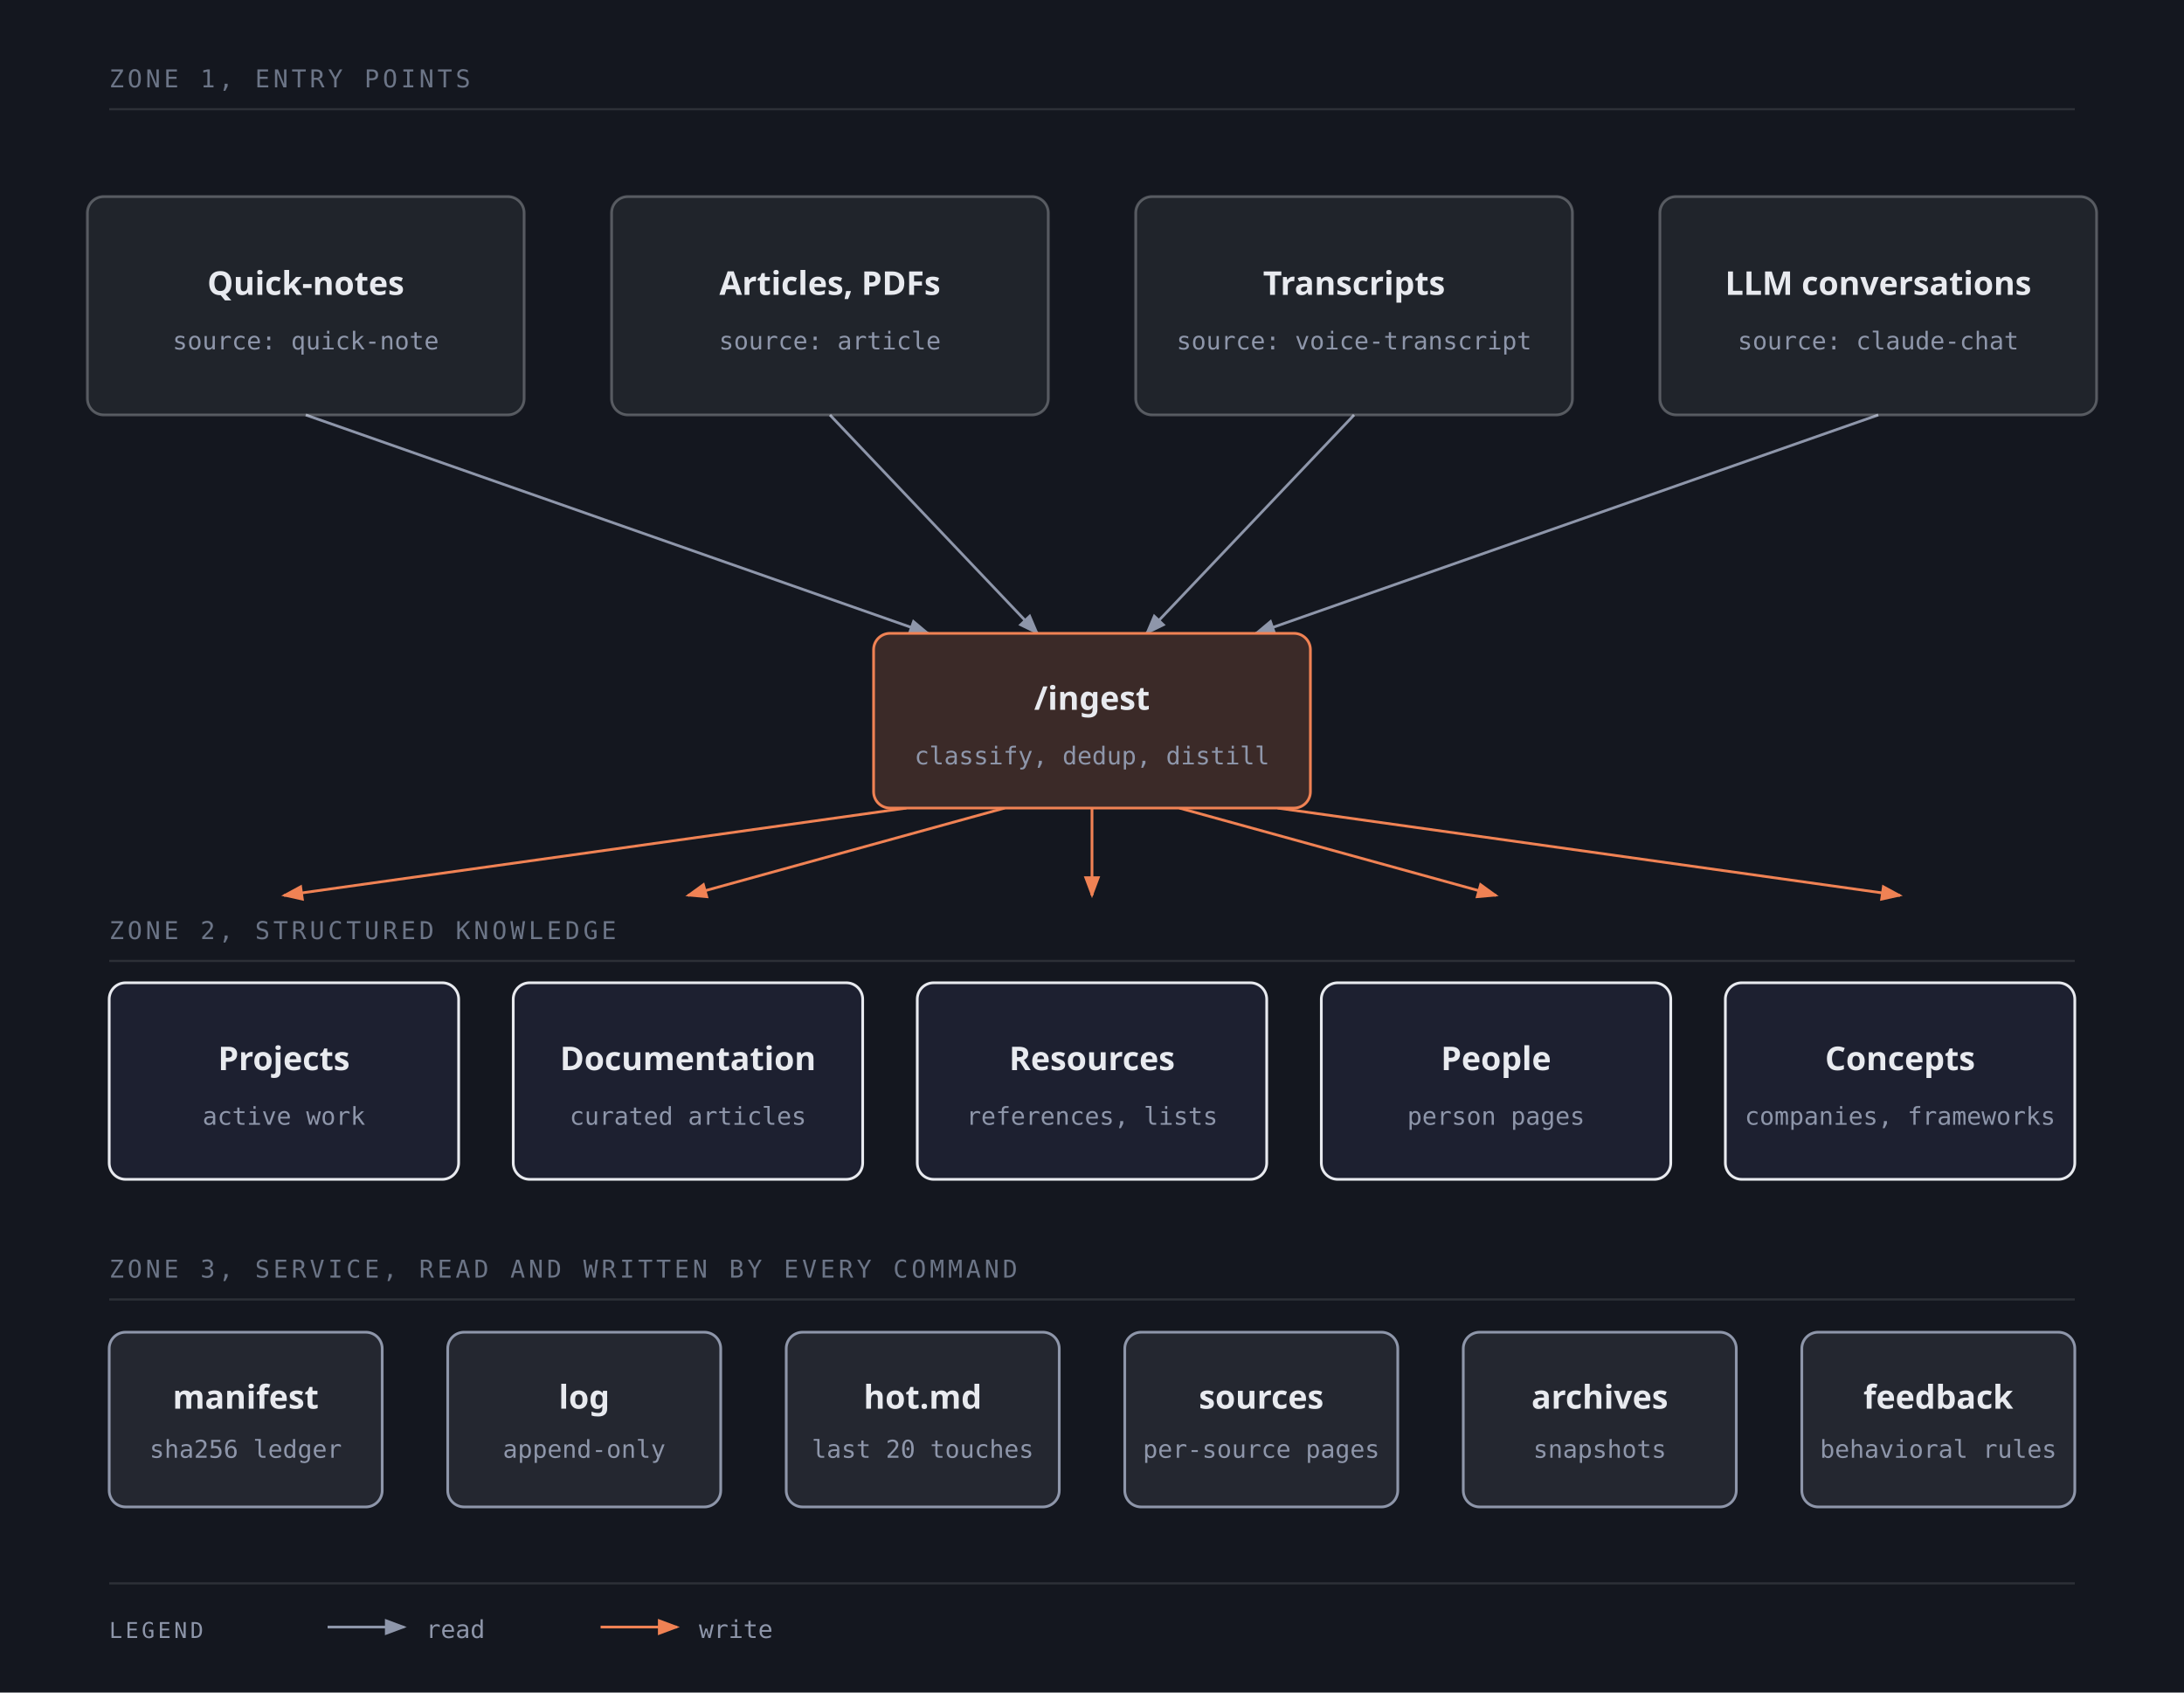
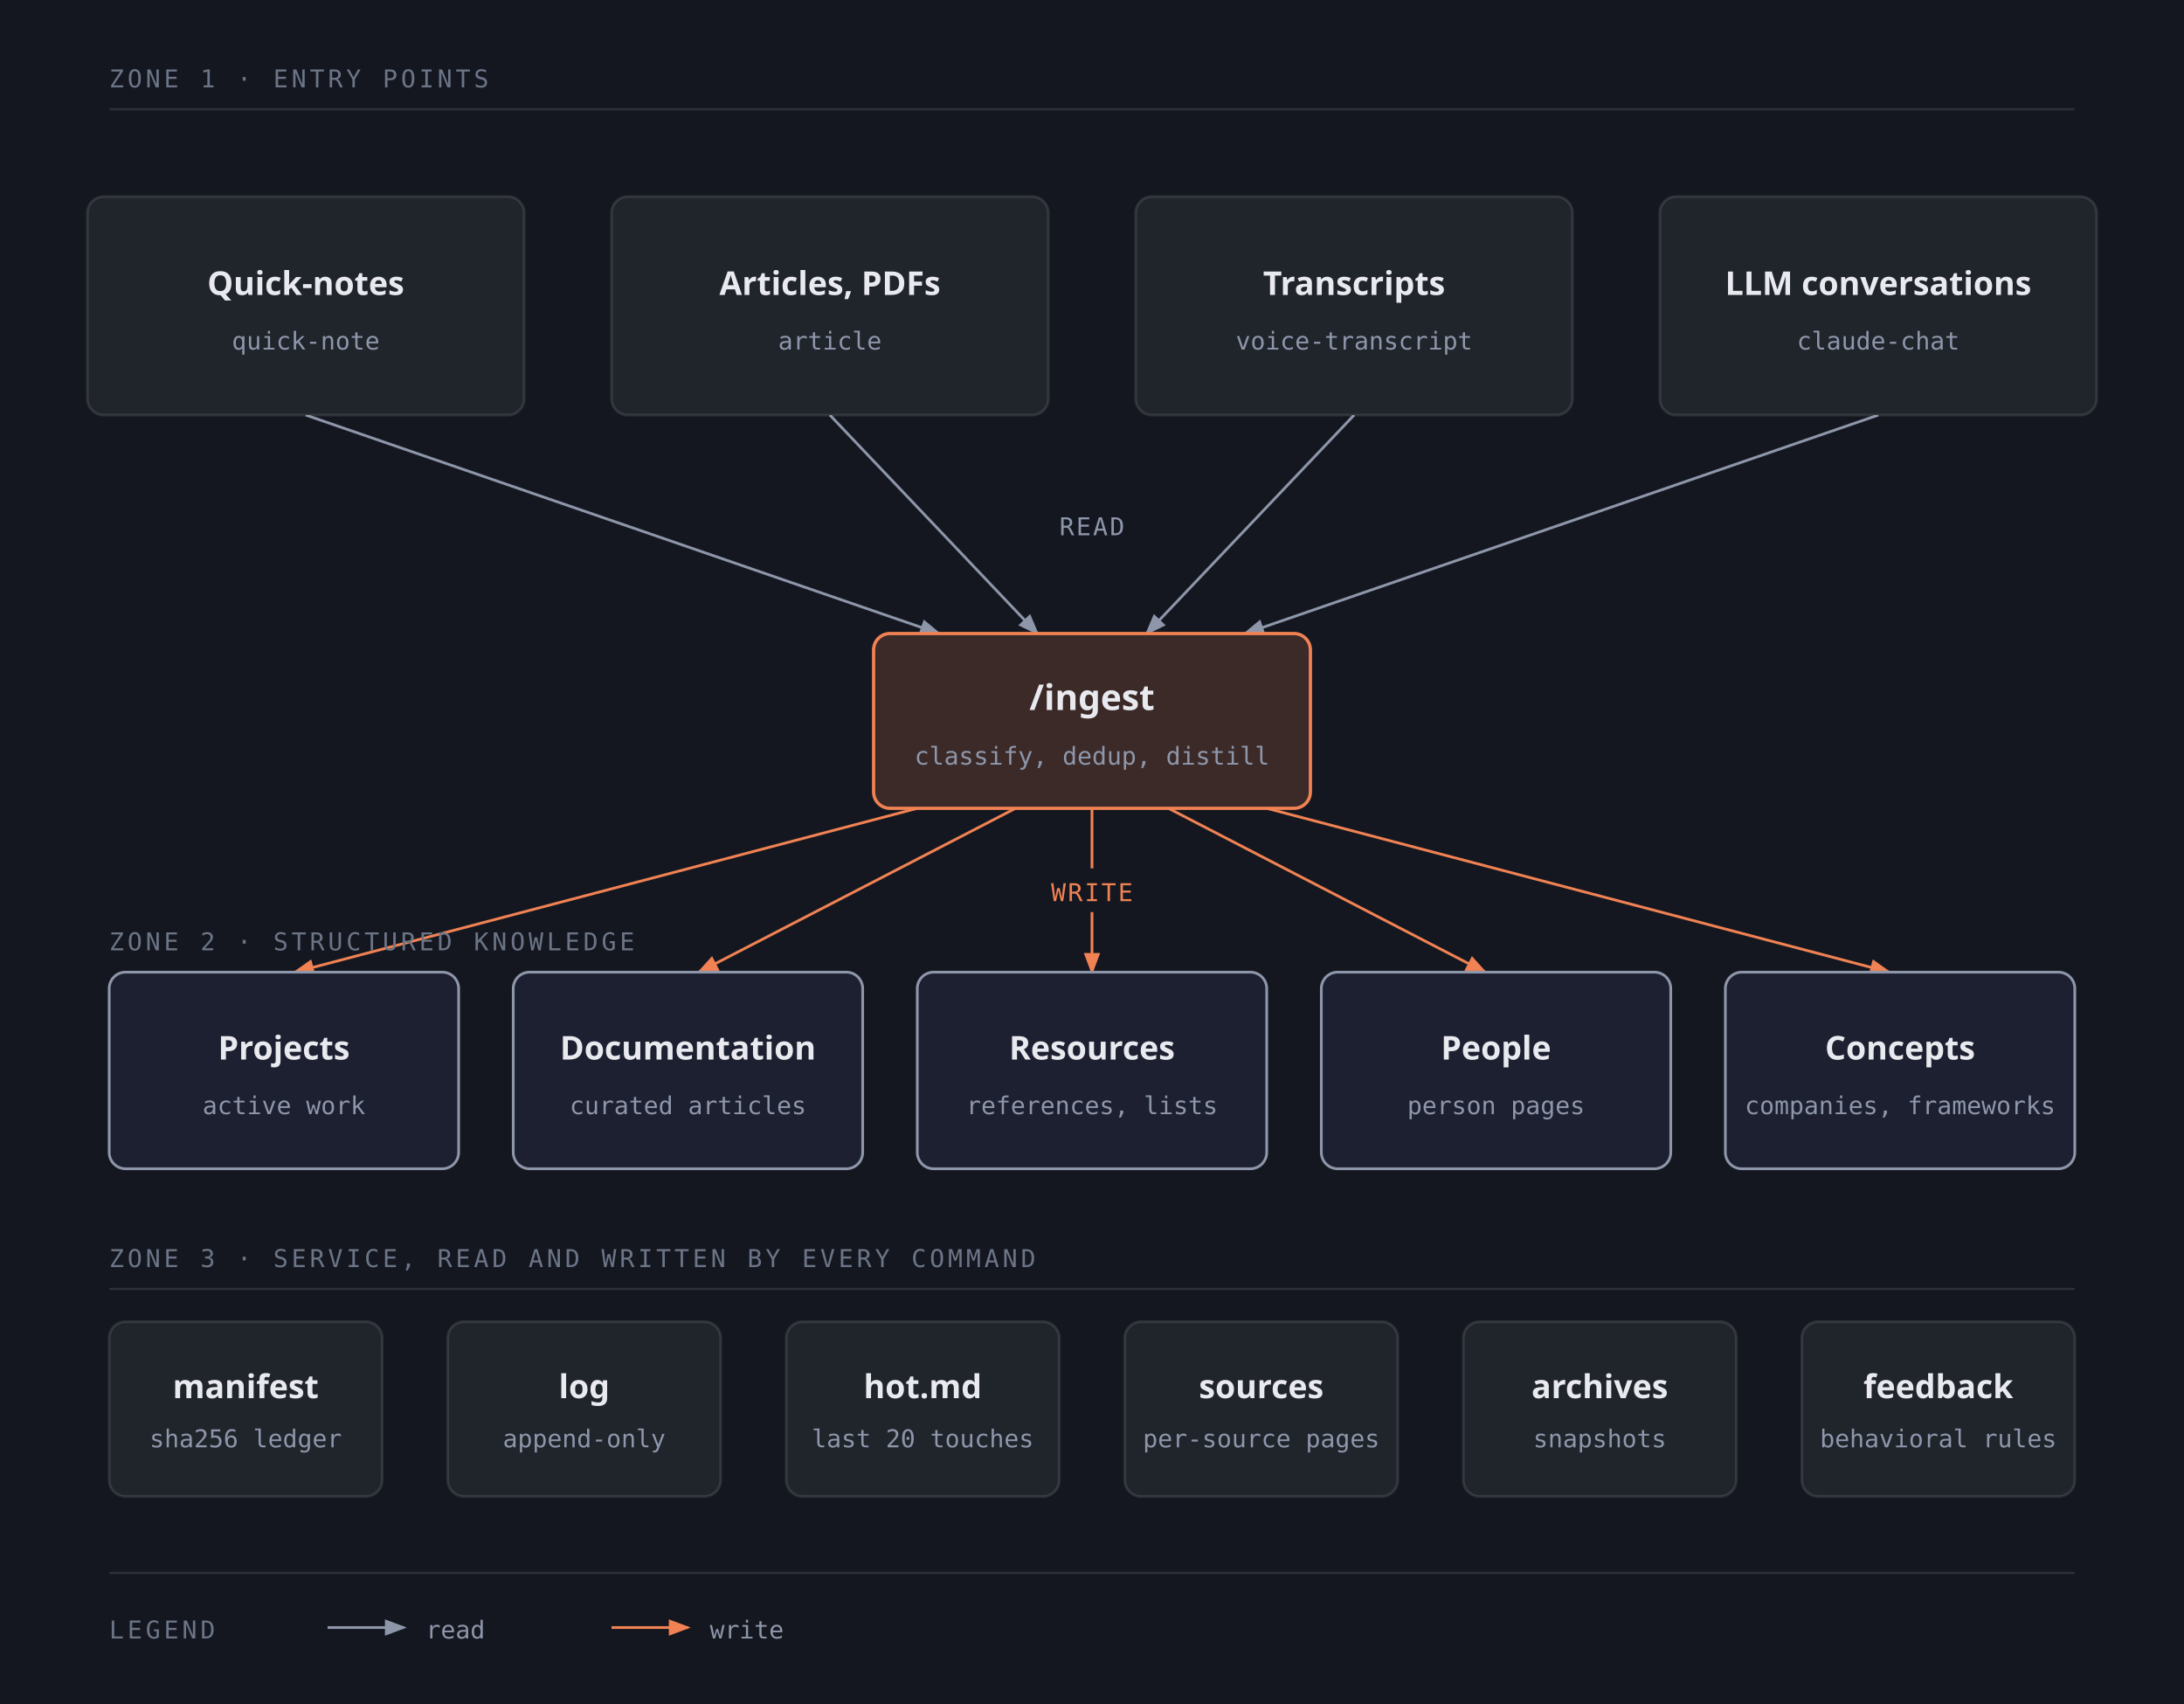
- <svg xmlns="http://www.w3.org/2000/svg" viewBox="0 0 800 620">
+ <svg xmlns="http://www.w3.org/2000/svg" viewBox="0 0 800 624">
+   <rect width="100%" height="100%" fill="#14171f" />
  <defs>
    <marker id="arrow" markerWidth="8" markerHeight="6" refX="7" refY="3" orient="auto">
      <polygon points="0 0, 8 3, 0 6" fill="#8e96aa" />
    </marker>
    <marker id="arrow-accent" markerWidth="8" markerHeight="6" refX="7" refY="3" orient="auto">
      <polygon points="0 0, 8 3, 0 6" fill="#f08254" />
    </marker>
  </defs>
-   <rect width="100%" height="100%" fill="#14171f" />
-   <text x="40" y="32" fill="#6c7587" font-size="9" font-family="'Geist Mono', monospace" letter-spacing="0.14em">ZONE 1, ENTRY POINTS</text>
-   <line x1="40" y1="40" x2="760" y2="40" stroke="rgba(232,234,239,0.12)" stroke-width="0.8" />
-   <path d="M 112 152 L 340 232" stroke="#8e96aa" stroke-width="1" fill="none" marker-end="url(#arrow)" />
+   <path d="M 112 152 L 344 232" stroke="#8e96aa" stroke-width="1" fill="none" marker-end="url(#arrow)" />
  <path d="M 304 152 L 380 232" stroke="#8e96aa" stroke-width="1" fill="none" marker-end="url(#arrow)" />
  <path d="M 496 152 L 420 232" stroke="#8e96aa" stroke-width="1" fill="none" marker-end="url(#arrow)" />
-   <path d="M 688 152 L 460 232" stroke="#8e96aa" stroke-width="1" fill="none" marker-end="url(#arrow)" />
-   <path d="M 332 296 L 104 328" stroke="#f08254" stroke-width="1" fill="none" marker-end="url(#arrow-accent)" />
-   <path d="M 368 296 L 252 328" stroke="#f08254" stroke-width="1" fill="none" marker-end="url(#arrow-accent)" />
-   <path d="M 400 296 L 400 328" stroke="#f08254" stroke-width="1" fill="none" marker-end="url(#arrow-accent)" />
-   <path d="M 432 296 L 548 328" stroke="#f08254" stroke-width="1" fill="none" marker-end="url(#arrow-accent)" />
-   <path d="M 468 296 L 696 328" stroke="#f08254" stroke-width="1" fill="none" marker-end="url(#arrow-accent)" />
-   <rect x="32" y="72" width="160" height="80" rx="6" fill="rgba(232,234,239,0.06)" stroke="rgba(232,234,239,0.30)" />
+   <path d="M 688 152 L 456 232" stroke="#8e96aa" stroke-width="1" fill="none" marker-end="url(#arrow)" />
+   <path d="M 336 296 L 108 356" stroke="#f08254" stroke-width="1" fill="none" marker-end="url(#arrow-accent)" />
+   <path d="M 372 296 L 256 356" stroke="#f08254" stroke-width="1" fill="none" marker-end="url(#arrow-accent)" />
+   <path d="M 400 296 L 400 356" stroke="#f08254" stroke-width="1" fill="none" marker-end="url(#arrow-accent)" />
+   <path d="M 428 296 L 544 356" stroke="#f08254" stroke-width="1" fill="none" marker-end="url(#arrow-accent)" />
+   <path d="M 464 296 L 692 356" stroke="#f08254" stroke-width="1" fill="none" marker-end="url(#arrow-accent)" />
+   <text x="40" y="32" fill="#6c7587" font-size="9" font-family="'Geist Mono', monospace" letter-spacing="0.14em">ZONE 1 · ENTRY POINTS</text>
+   <line x1="40" y1="40" x2="760" y2="40" stroke="rgba(232,234,239,0.12)" stroke-width="0.8" />
+   <rect x="32" y="72" width="160" height="80" rx="6" fill="#14171f" />
+   <rect x="32" y="72" width="160" height="80" rx="6" fill="rgba(232,234,239,0.06)" stroke="rgba(232,234,239,0.12)" />
  <text x="112" y="108" fill="#e8eaef" font-size="12" font-weight="600" font-family="'Geist', sans-serif" text-anchor="middle">Quick-notes</text>
-   <text x="112" y="128" fill="#8e96aa" font-size="9" font-family="'Geist Mono', monospace" text-anchor="middle">source: quick-note</text>
-   <rect x="224" y="72" width="160" height="80" rx="6" fill="rgba(232,234,239,0.06)" stroke="rgba(232,234,239,0.30)" />
+   <text x="112" y="128" fill="#8e96aa" font-size="9" font-family="'Geist Mono', monospace" text-anchor="middle">quick-note</text>
+   <rect x="224" y="72" width="160" height="80" rx="6" fill="#14171f" />
+   <rect x="224" y="72" width="160" height="80" rx="6" fill="rgba(232,234,239,0.06)" stroke="rgba(232,234,239,0.12)" />
  <text x="304" y="108" fill="#e8eaef" font-size="12" font-weight="600" font-family="'Geist', sans-serif" text-anchor="middle">Articles, PDFs</text>
-   <text x="304" y="128" fill="#8e96aa" font-size="9" font-family="'Geist Mono', monospace" text-anchor="middle">source: article</text>
-   <rect x="416" y="72" width="160" height="80" rx="6" fill="rgba(232,234,239,0.06)" stroke="rgba(232,234,239,0.30)" />
+   <text x="304" y="128" fill="#8e96aa" font-size="9" font-family="'Geist Mono', monospace" text-anchor="middle">article</text>
+   <rect x="416" y="72" width="160" height="80" rx="6" fill="#14171f" />
+   <rect x="416" y="72" width="160" height="80" rx="6" fill="rgba(232,234,239,0.06)" stroke="rgba(232,234,239,0.12)" />
  <text x="496" y="108" fill="#e8eaef" font-size="12" font-weight="600" font-family="'Geist', sans-serif" text-anchor="middle">Transcripts</text>
-   <text x="496" y="128" fill="#8e96aa" font-size="9" font-family="'Geist Mono', monospace" text-anchor="middle">source: voice-transcript</text>
-   <rect x="608" y="72" width="160" height="80" rx="6" fill="rgba(232,234,239,0.06)" stroke="rgba(232,234,239,0.30)" />
+   <text x="496" y="128" fill="#8e96aa" font-size="9" font-family="'Geist Mono', monospace" text-anchor="middle">voice-transcript</text>
+   <rect x="608" y="72" width="160" height="80" rx="6" fill="#14171f" />
+   <rect x="608" y="72" width="160" height="80" rx="6" fill="rgba(232,234,239,0.06)" stroke="rgba(232,234,239,0.12)" />
  <text x="688" y="108" fill="#e8eaef" font-size="12" font-weight="600" font-family="'Geist', sans-serif" text-anchor="middle">LLM conversations</text>
-   <text x="688" y="128" fill="#8e96aa" font-size="9" font-family="'Geist Mono', monospace" text-anchor="middle">source: claude-chat</text>
+   <text x="688" y="128" fill="#8e96aa" font-size="9" font-family="'Geist Mono', monospace" text-anchor="middle">claude-chat</text>
+   <rect x="372" y="184" width="56" height="16" fill="#14171f" />
+   <text x="400" y="196" fill="#8e96aa" font-size="9" font-family="'Geist Mono', monospace" text-anchor="middle" letter-spacing="0.08em">READ</text>
  <rect x="320" y="232" width="160" height="64" rx="6" fill="#14171f" />
-   <rect x="320" y="232" width="160" height="64" rx="6" fill="rgba(240,130,84,0.18)" stroke="#f08254" />
-   <text x="400" y="260" fill="#e8eaef" font-size="12" font-weight="600" font-family="'Geist', sans-serif" text-anchor="middle">/ingest</text>
+   <rect x="320" y="232" width="160" height="64" rx="6" fill="rgba(240,130,84,0.18)" stroke="#f08254" stroke-width="1.2" />
+   <text x="400" y="260" fill="#e8eaef" font-size="13" font-weight="600" font-family="'Geist', sans-serif" text-anchor="middle">/ingest</text>
  <text x="400" y="280" fill="#8e96aa" font-size="9" font-family="'Geist Mono', monospace" text-anchor="middle">classify, dedup, distill</text>
-   <text x="40" y="344" fill="#6c7587" font-size="9" font-family="'Geist Mono', monospace" letter-spacing="0.14em">ZONE 2, STRUCTURED KNOWLEDGE</text>
-   <line x1="40" y1="352" x2="760" y2="352" stroke="rgba(232,234,239,0.12)" stroke-width="0.8" />
-   <rect x="40" y="360" width="128" height="72" rx="6" fill="#1d2030" stroke="#e8eaef" />
-   <text x="104" y="392" fill="#e8eaef" font-size="12" font-weight="600" font-family="'Geist', sans-serif" text-anchor="middle">Projects</text>
-   <text x="104" y="412" fill="#8e96aa" font-size="9" font-family="'Geist Mono', monospace" text-anchor="middle">active work</text>
-   <rect x="188" y="360" width="128" height="72" rx="6" fill="#1d2030" stroke="#e8eaef" />
-   <text x="252" y="392" fill="#e8eaef" font-size="12" font-weight="600" font-family="'Geist', sans-serif" text-anchor="middle">Documentation</text>
-   <text x="252" y="412" fill="#8e96aa" font-size="9" font-family="'Geist Mono', monospace" text-anchor="middle">curated articles</text>
-   <rect x="336" y="360" width="128" height="72" rx="6" fill="#1d2030" stroke="#e8eaef" />
-   <text x="400" y="392" fill="#e8eaef" font-size="12" font-weight="600" font-family="'Geist', sans-serif" text-anchor="middle">Resources</text>
-   <text x="400" y="412" fill="#8e96aa" font-size="9" font-family="'Geist Mono', monospace" text-anchor="middle">references, lists</text>
-   <rect x="484" y="360" width="128" height="72" rx="6" fill="#1d2030" stroke="#e8eaef" />
-   <text x="548" y="392" fill="#e8eaef" font-size="12" font-weight="600" font-family="'Geist', sans-serif" text-anchor="middle">People</text>
-   <text x="548" y="412" fill="#8e96aa" font-size="9" font-family="'Geist Mono', monospace" text-anchor="middle">person pages</text>
-   <rect x="632" y="360" width="128" height="72" rx="6" fill="#1d2030" stroke="#e8eaef" />
-   <text x="696" y="392" fill="#e8eaef" font-size="12" font-weight="600" font-family="'Geist', sans-serif" text-anchor="middle">Concepts</text>
-   <text x="696" y="412" fill="#8e96aa" font-size="9" font-family="'Geist Mono', monospace" text-anchor="middle">companies, frameworks</text>
-   <text x="40" y="468" fill="#6c7587" font-size="9" font-family="'Geist Mono', monospace" letter-spacing="0.14em">ZONE 3, SERVICE, READ AND WRITTEN BY EVERY COMMAND</text>
-   <line x1="40" y1="476" x2="760" y2="476" stroke="rgba(232,234,239,0.12)" stroke-width="0.8" />
-   <rect x="40" y="488" width="100" height="64" rx="6" fill="rgba(232,234,239,0.08)" stroke="#8e96aa" />
-   <text x="90" y="516" fill="#e8eaef" font-size="12" font-weight="600" font-family="'Geist', sans-serif" text-anchor="middle">manifest</text>
-   <text x="90" y="534" fill="#8e96aa" font-size="9" font-family="'Geist Mono', monospace" text-anchor="middle">sha256 ledger</text>
-   <rect x="164" y="488" width="100" height="64" rx="6" fill="rgba(232,234,239,0.08)" stroke="#8e96aa" />
-   <text x="214" y="516" fill="#e8eaef" font-size="12" font-weight="600" font-family="'Geist', sans-serif" text-anchor="middle">log</text>
-   <text x="214" y="534" fill="#8e96aa" font-size="9" font-family="'Geist Mono', monospace" text-anchor="middle">append-only</text>
-   <rect x="288" y="488" width="100" height="64" rx="6" fill="rgba(232,234,239,0.08)" stroke="#8e96aa" />
-   <text x="338" y="516" fill="#e8eaef" font-size="12" font-weight="600" font-family="'Geist', sans-serif" text-anchor="middle">hot.md</text>
-   <text x="338" y="534" fill="#8e96aa" font-size="9" font-family="'Geist Mono', monospace" text-anchor="middle">last 20 touches</text>
-   <rect x="412" y="488" width="100" height="64" rx="6" fill="rgba(232,234,239,0.08)" stroke="#8e96aa" />
-   <text x="462" y="516" fill="#e8eaef" font-size="12" font-weight="600" font-family="'Geist', sans-serif" text-anchor="middle">sources</text>
-   <text x="462" y="534" fill="#8e96aa" font-size="9" font-family="'Geist Mono', monospace" text-anchor="middle">per-source pages</text>
-   <rect x="536" y="488" width="100" height="64" rx="6" fill="rgba(232,234,239,0.08)" stroke="#8e96aa" />
-   <text x="586" y="516" fill="#e8eaef" font-size="12" font-weight="600" font-family="'Geist', sans-serif" text-anchor="middle">archives</text>
-   <text x="586" y="534" fill="#8e96aa" font-size="9" font-family="'Geist Mono', monospace" text-anchor="middle">snapshots</text>
-   <rect x="660" y="488" width="100" height="64" rx="6" fill="rgba(232,234,239,0.08)" stroke="#8e96aa" />
-   <text x="710" y="516" fill="#e8eaef" font-size="12" font-weight="600" font-family="'Geist', sans-serif" text-anchor="middle">feedback</text>
-   <text x="710" y="534" fill="#8e96aa" font-size="9" font-family="'Geist Mono', monospace" text-anchor="middle">behavioral rules</text>
-   <line x1="40" y1="580" x2="760" y2="580" stroke="rgba(232,234,239,0.12)" stroke-width="0.8" />
-   <text x="40" y="600" fill="#8e96aa" font-size="8" font-family="'Geist Mono', monospace" letter-spacing="0.14em">LEGEND</text>
+   <rect x="372" y="318" width="56" height="16" fill="#14171f" />
+   <text x="400" y="330" fill="#f08254" font-size="9" font-family="'Geist Mono', monospace" text-anchor="middle" letter-spacing="0.08em">WRITE</text>
+   <text x="40" y="348" fill="#6c7587" font-size="9" font-family="'Geist Mono', monospace" letter-spacing="0.14em">ZONE 2 · STRUCTURED KNOWLEDGE</text>
+   <rect x="40" y="356" width="128" height="72" rx="6" fill="#1d2030" stroke="#8e96aa" />
+   <text x="104" y="388" fill="#e8eaef" font-size="12" font-weight="600" font-family="'Geist', sans-serif" text-anchor="middle">Projects</text>
+   <text x="104" y="408" fill="#8e96aa" font-size="9" font-family="'Geist Mono', monospace" text-anchor="middle">active work</text>
+   <rect x="188" y="356" width="128" height="72" rx="6" fill="#1d2030" stroke="#8e96aa" />
+   <text x="252" y="388" fill="#e8eaef" font-size="12" font-weight="600" font-family="'Geist', sans-serif" text-anchor="middle">Documentation</text>
+   <text x="252" y="408" fill="#8e96aa" font-size="9" font-family="'Geist Mono', monospace" text-anchor="middle">curated articles</text>
+   <rect x="336" y="356" width="128" height="72" rx="6" fill="#1d2030" stroke="#8e96aa" />
+   <text x="400" y="388" fill="#e8eaef" font-size="12" font-weight="600" font-family="'Geist', sans-serif" text-anchor="middle">Resources</text>
+   <text x="400" y="408" fill="#8e96aa" font-size="9" font-family="'Geist Mono', monospace" text-anchor="middle">references, lists</text>
+   <rect x="484" y="356" width="128" height="72" rx="6" fill="#1d2030" stroke="#8e96aa" />
+   <text x="548" y="388" fill="#e8eaef" font-size="12" font-weight="600" font-family="'Geist', sans-serif" text-anchor="middle">People</text>
+   <text x="548" y="408" fill="#8e96aa" font-size="9" font-family="'Geist Mono', monospace" text-anchor="middle">person pages</text>
+   <rect x="632" y="356" width="128" height="72" rx="6" fill="#1d2030" stroke="#8e96aa" />
+   <text x="696" y="388" fill="#e8eaef" font-size="12" font-weight="600" font-family="'Geist', sans-serif" text-anchor="middle">Concepts</text>
+   <text x="696" y="408" fill="#8e96aa" font-size="9" font-family="'Geist Mono', monospace" text-anchor="middle">companies, frameworks</text>
+   <text x="40" y="464" fill="#6c7587" font-size="9" font-family="'Geist Mono', monospace" letter-spacing="0.14em">ZONE 3 · SERVICE, READ AND WRITTEN BY EVERY COMMAND</text>
+   <line x1="40" y1="472" x2="760" y2="472" stroke="rgba(232,234,239,0.12)" stroke-width="0.8" />
+   <rect x="40" y="484" width="100" height="64" rx="6" fill="#14171f" />
+   <rect x="40" y="484" width="100" height="64" rx="6" fill="rgba(232,234,239,0.06)" stroke="rgba(232,234,239,0.12)" />
+   <text x="90" y="512" fill="#e8eaef" font-size="12" font-weight="600" font-family="'Geist', sans-serif" text-anchor="middle">manifest</text>
+   <text x="90" y="530" fill="#8e96aa" font-size="9" font-family="'Geist Mono', monospace" text-anchor="middle">sha256 ledger</text>
+   <rect x="164" y="484" width="100" height="64" rx="6" fill="#14171f" />
+   <rect x="164" y="484" width="100" height="64" rx="6" fill="rgba(232,234,239,0.06)" stroke="rgba(232,234,239,0.12)" />
+   <text x="214" y="512" fill="#e8eaef" font-size="12" font-weight="600" font-family="'Geist', sans-serif" text-anchor="middle">log</text>
+   <text x="214" y="530" fill="#8e96aa" font-size="9" font-family="'Geist Mono', monospace" text-anchor="middle">append-only</text>
+   <rect x="288" y="484" width="100" height="64" rx="6" fill="#14171f" />
+   <rect x="288" y="484" width="100" height="64" rx="6" fill="rgba(232,234,239,0.06)" stroke="rgba(232,234,239,0.12)" />
+   <text x="338" y="512" fill="#e8eaef" font-size="12" font-weight="600" font-family="'Geist', sans-serif" text-anchor="middle">hot.md</text>
+   <text x="338" y="530" fill="#8e96aa" font-size="9" font-family="'Geist Mono', monospace" text-anchor="middle">last 20 touches</text>
+   <rect x="412" y="484" width="100" height="64" rx="6" fill="#14171f" />
+   <rect x="412" y="484" width="100" height="64" rx="6" fill="rgba(232,234,239,0.06)" stroke="rgba(232,234,239,0.12)" />
+   <text x="462" y="512" fill="#e8eaef" font-size="12" font-weight="600" font-family="'Geist', sans-serif" text-anchor="middle">sources</text>
+   <text x="462" y="530" fill="#8e96aa" font-size="9" font-family="'Geist Mono', monospace" text-anchor="middle">per-source pages</text>
+   <rect x="536" y="484" width="100" height="64" rx="6" fill="#14171f" />
+   <rect x="536" y="484" width="100" height="64" rx="6" fill="rgba(232,234,239,0.06)" stroke="rgba(232,234,239,0.12)" />
+   <text x="586" y="512" fill="#e8eaef" font-size="12" font-weight="600" font-family="'Geist', sans-serif" text-anchor="middle">archives</text>
+   <text x="586" y="530" fill="#8e96aa" font-size="9" font-family="'Geist Mono', monospace" text-anchor="middle">snapshots</text>
+   <rect x="660" y="484" width="100" height="64" rx="6" fill="#14171f" />
+   <rect x="660" y="484" width="100" height="64" rx="6" fill="rgba(232,234,239,0.06)" stroke="rgba(232,234,239,0.12)" />
+   <text x="710" y="512" fill="#e8eaef" font-size="12" font-weight="600" font-family="'Geist', sans-serif" text-anchor="middle">feedback</text>
+   <text x="710" y="530" fill="#8e96aa" font-size="9" font-family="'Geist Mono', monospace" text-anchor="middle">behavioral rules</text>
+   <line x1="40" y1="576" x2="760" y2="576" stroke="rgba(232,234,239,0.12)" stroke-width="0.8" />
+   <text x="40" y="600" fill="#6c7587" font-size="9" font-family="'Geist Mono', monospace" letter-spacing="0.14em">LEGEND</text>
  <line x1="120" y1="596" x2="148" y2="596" stroke="#8e96aa" stroke-width="1" marker-end="url(#arrow)" />
  <text x="156" y="600" fill="#8e96aa" font-size="9" font-family="'Geist Mono', monospace">read</text>
-   <line x1="220" y1="596" x2="248" y2="596" stroke="#f08254" stroke-width="1" marker-end="url(#arrow-accent)" />
-   <text x="256" y="600" fill="#8e96aa" font-size="9" font-family="'Geist Mono', monospace">write</text>
+   <line x1="224" y1="596" x2="252" y2="596" stroke="#f08254" stroke-width="1" marker-end="url(#arrow-accent)" />
+   <text x="260" y="600" fill="#8e96aa" font-size="9" font-family="'Geist Mono', monospace">write</text>
</svg>
